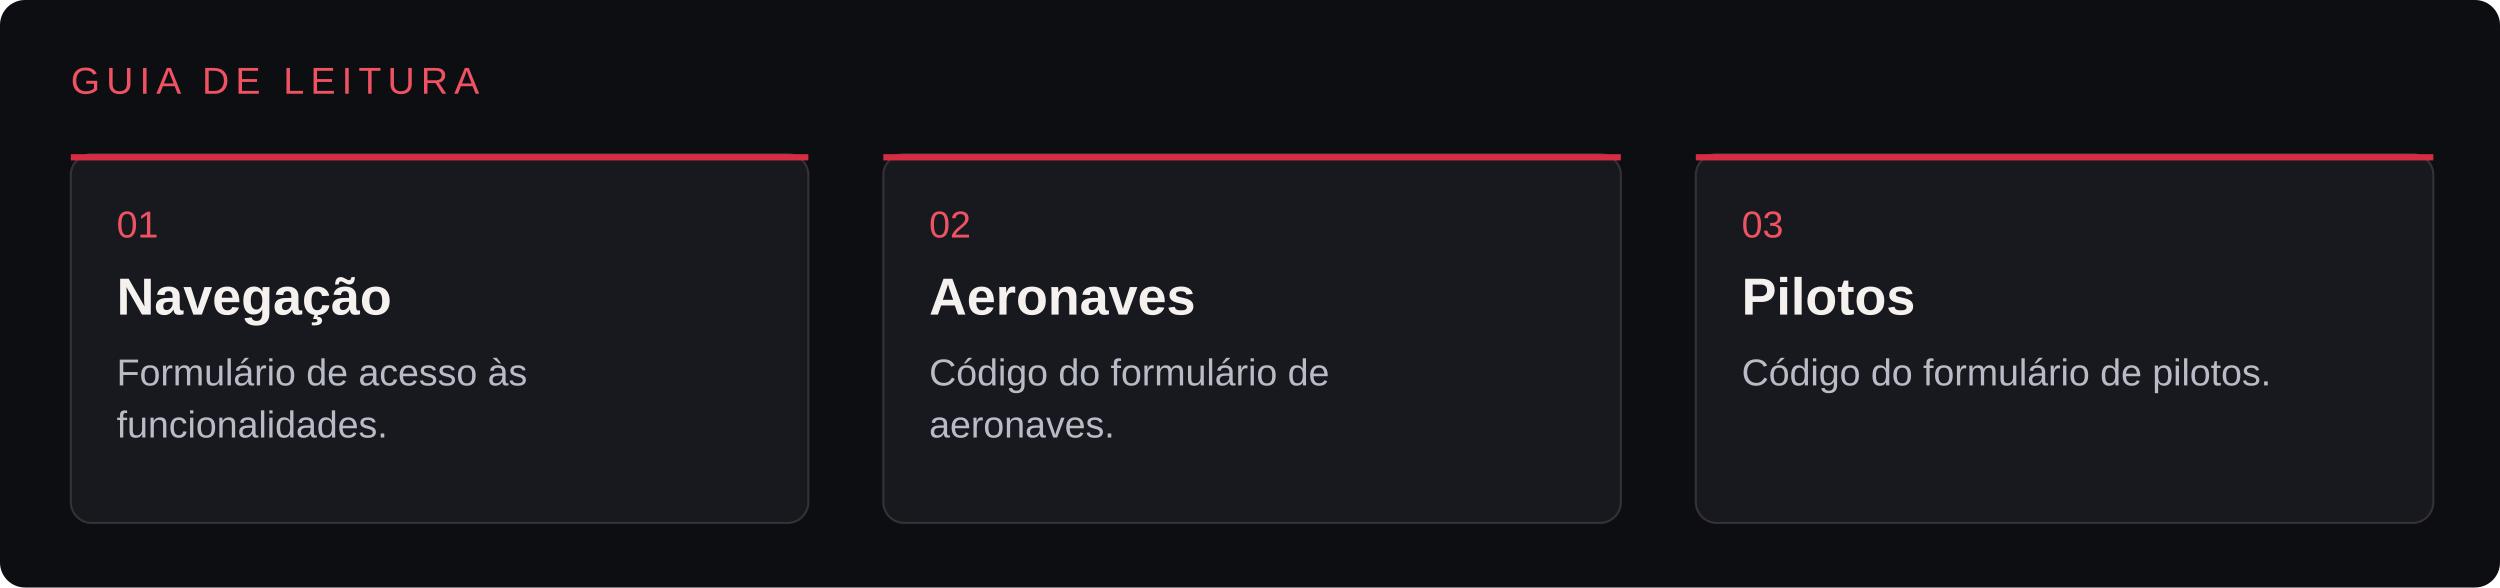
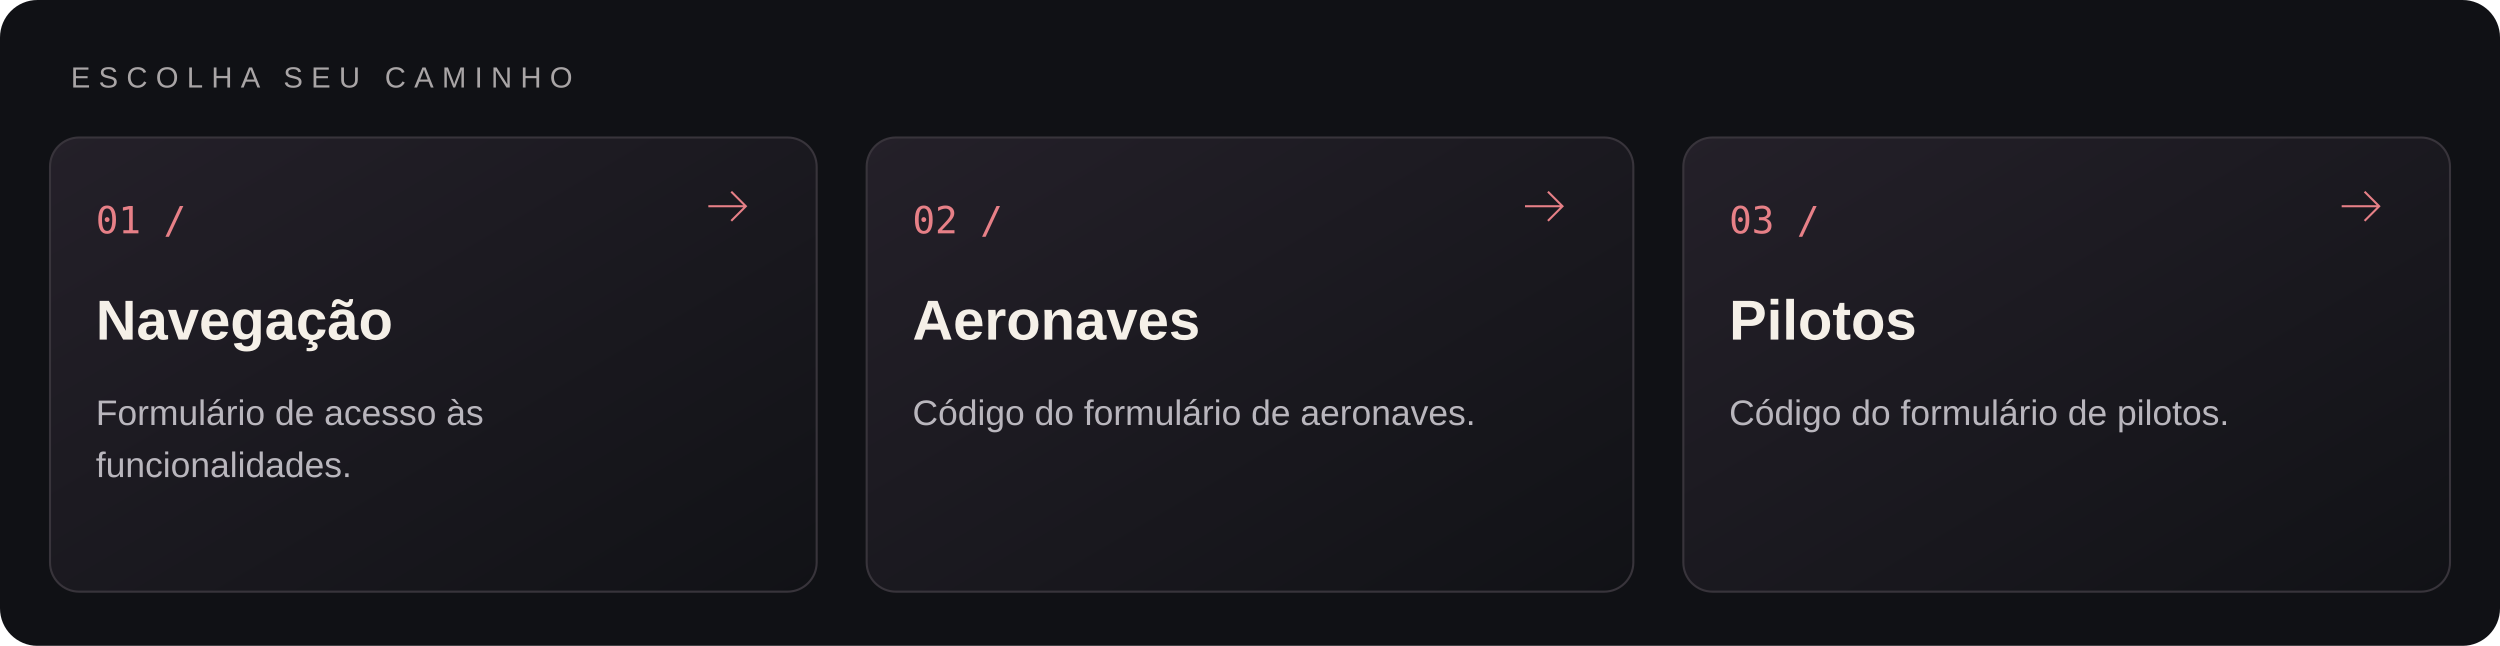
- <svg xmlns="http://www.w3.org/2000/svg" width="1200" height="282" viewBox="0 0 1200 282" role="img">
-   <rect width="1200" height="282" rx="12" fill="#0d0e12" />
-   <text x="34" y="45" font-family="Arial" font-size="18" letter-spacing="3" fill="#ef5262">GUIA DE LEITURA</text>
-   <rect x="34" y="74" width="354" height="177" rx="10" fill="#17191f" stroke="#363039" />
-   <rect x="34" y="74" width="354" height="3" fill="#d72d42" />
-   <text x="56" y="114" fill="#ef5262" font-family="Arial" font-size="18">01</text>
-   <text x="56" y="151" fill="#f5f1ee" font-family="Arial" font-weight="700" font-size="25">Navegação</text>
-   <text x="56" y="185" fill="#b9bcc7" font-family="Arial" font-size="18">Formulário de acesso às</text>
-   <text x="56" y="210" fill="#b9bcc7" font-family="Arial" font-size="18">funcionalidades.</text>
-   <rect x="424" y="74" width="354" height="177" rx="10" fill="#17191f" stroke="#363039" />
-   <rect x="424" y="74" width="354" height="3" fill="#d72d42" />
-   <text x="446" y="114" fill="#ef5262" font-family="Arial" font-size="18">02</text>
-   <text x="446" y="151" fill="#f5f1ee" font-family="Arial" font-weight="700" font-size="25">Aeronaves</text>
-   <text x="446" y="185" fill="#b9bcc7" font-family="Arial" font-size="18">Código do formulário de</text>
-   <text x="446" y="210" fill="#b9bcc7" font-family="Arial" font-size="18">aeronaves.</text>
-   <rect x="814" y="74" width="354" height="177" rx="10" fill="#17191f" stroke="#363039" />
-   <rect x="814" y="74" width="354" height="3" fill="#d72d42" />
-   <text x="836" y="114" fill="#ef5262" font-family="Arial" font-size="18">03</text>
-   <text x="836" y="151" fill="#f5f1ee" font-family="Arial" font-weight="700" font-size="25">Pilotos</text>
-   <text x="836" y="185" fill="#b9bcc7" font-family="Arial" font-size="18">Código do formulário de pilotos.</text>
+ <svg xmlns="http://www.w3.org/2000/svg" width="1200" height="310" viewBox="0 0 1200 310">
+   <defs>
+     <linearGradient id="g" x2="1" y2="1">
+       <stop stop-color="#242029" />
+       <stop offset="1" stop-color="#111216" />
+     </linearGradient>
+   </defs>
+   <rect width="1200" height="310" rx="18" fill="#101115" />
+   <text x="34" y="42" fill="#a9a5a6" font-family="Arial" font-size="14" letter-spacing="4">ESCOLHA SEU CAMINHO</text>
+   <rect x="24" y="66" width="368" height="218" rx="14" fill="url(#g)" stroke="#38343b" />
+   <text x="46" y="112" fill="#e78087" font-family="monospace" font-size="18">01 /</text>
+   <path d="M340 99h18m-7-7 7 7-7 7" fill="none" stroke="#e78087" />
+   <text x="46" y="163" fill="#f5f0e8" font-family="Arial" font-size="27" font-weight="600">Navegação</text>
+   <text x="46" y="204" fill="#b9b6bd" font-family="Arial" font-size="17">Formulário de acesso às</text>
+   <text x="46" y="229" fill="#b9b6bd" font-family="Arial" font-size="17">funcionalidades.</text>
+   <rect x="416" y="66" width="368" height="218" rx="14" fill="url(#g)" stroke="#38343b" />
+   <text x="438" y="112" fill="#e78087" font-family="monospace" font-size="18">02 /</text>
+   <path d="M732 99h18m-7-7 7 7-7 7" fill="none" stroke="#e78087" />
+   <text x="438" y="163" fill="#f5f0e8" font-family="Arial" font-size="27" font-weight="600">Aeronaves</text>
+   <text x="438" y="204" fill="#b9b6bd" font-family="Arial" font-size="17">Código do formulário de aeronaves.</text>
+   <rect x="808" y="66" width="368" height="218" rx="14" fill="url(#g)" stroke="#38343b" />
+   <text x="830" y="112" fill="#e78087" font-family="monospace" font-size="18">03 /</text>
+   <path d="M1124 99h18m-7-7 7 7-7 7" fill="none" stroke="#e78087" />
+   <text x="830" y="163" fill="#f5f0e8" font-family="Arial" font-size="27" font-weight="600">Pilotos</text>
+   <text x="830" y="204" fill="#b9b6bd" font-family="Arial" font-size="17">Código do formulário de pilotos.</text>
</svg>
